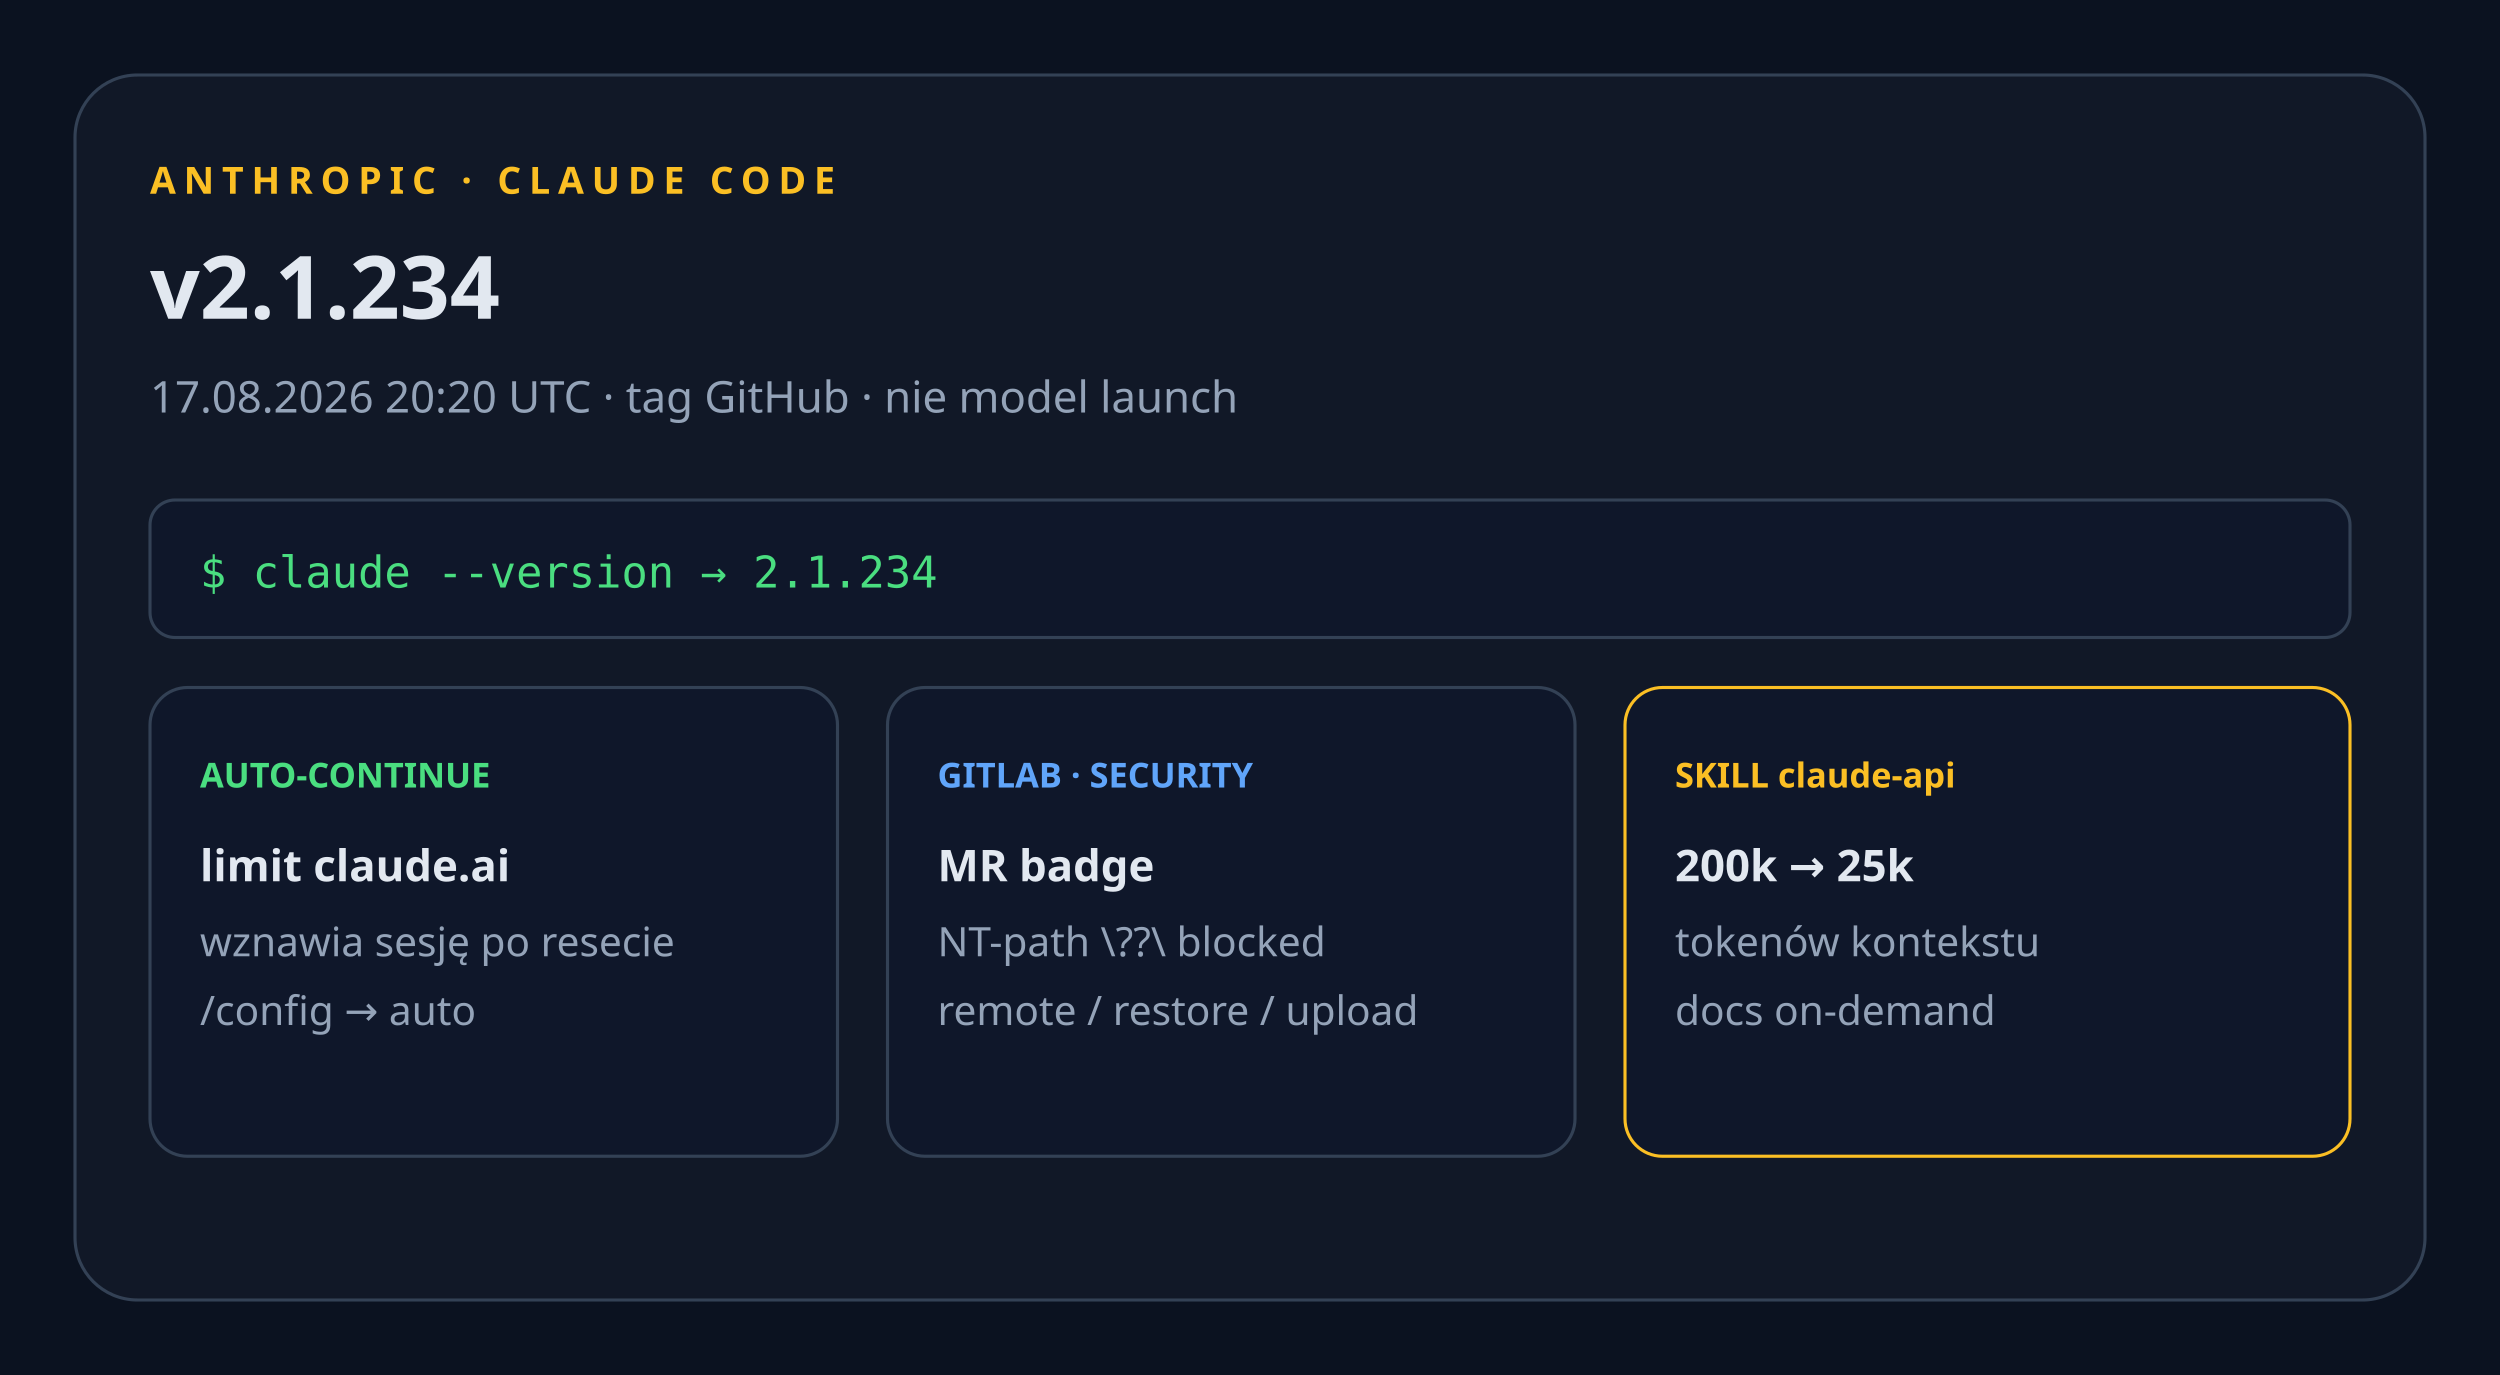
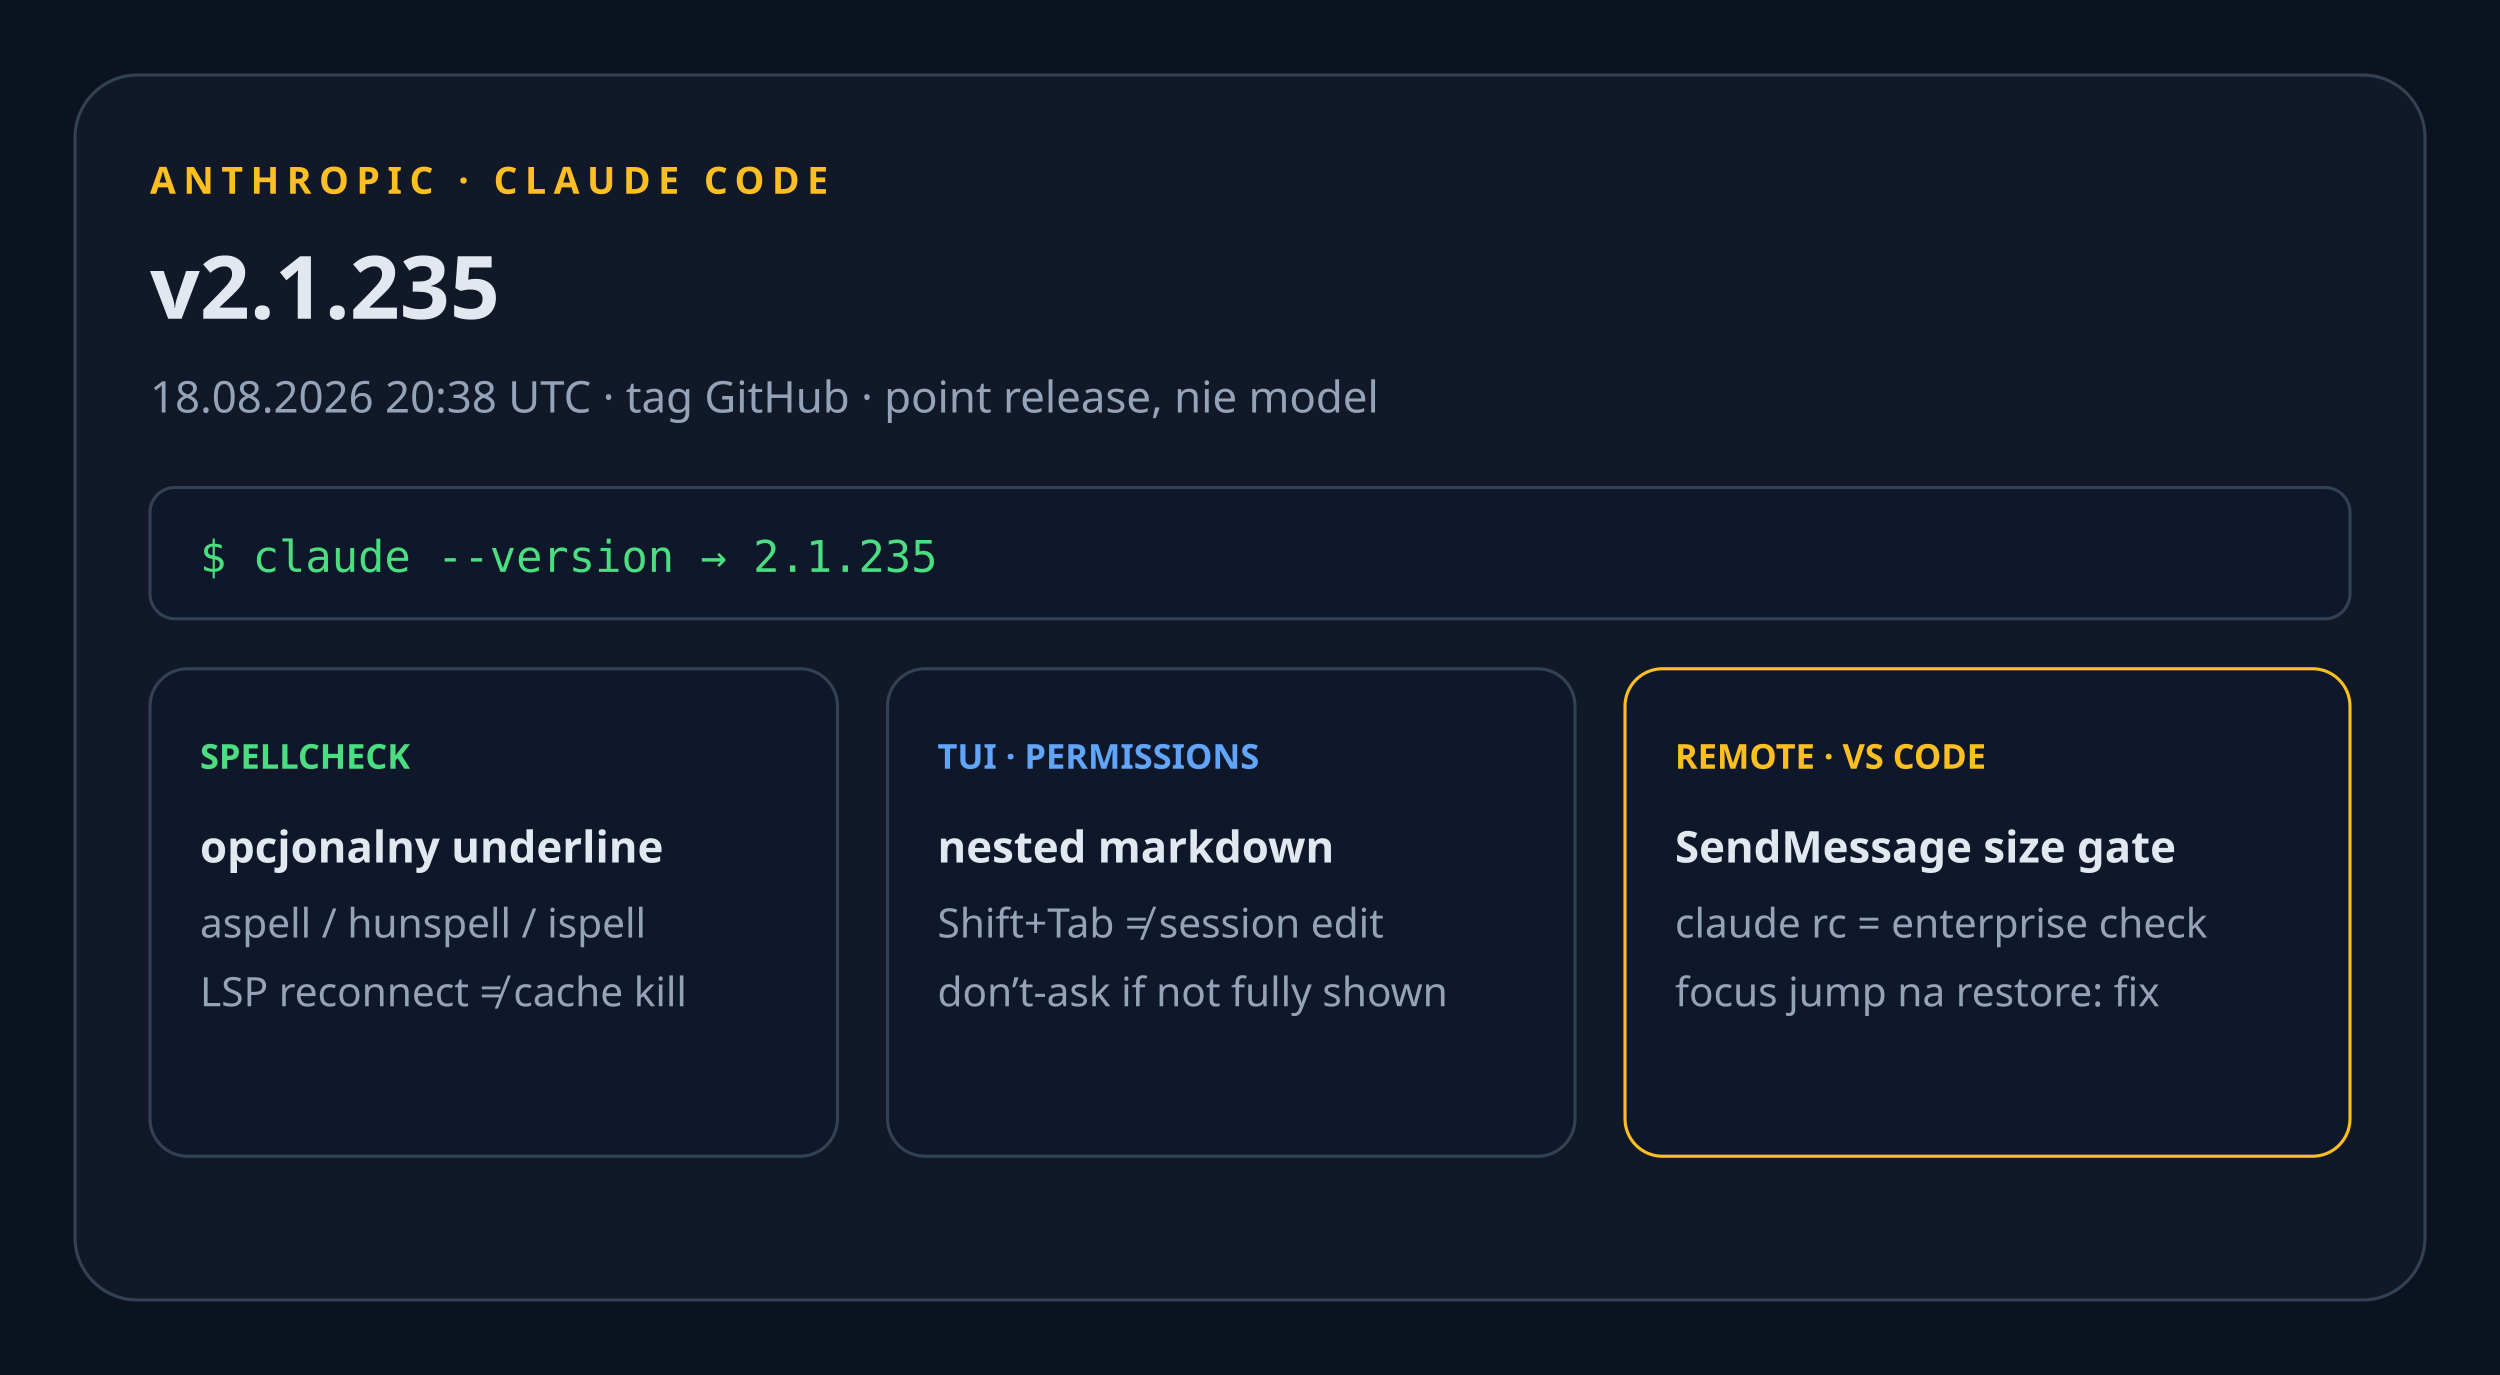
- <svg xmlns="http://www.w3.org/2000/svg" width="800" height="440" viewBox="0 0 800 440" role="img" aria-label="Claude Code 2.1.234 — auto-continue, GitLab MR, NT-path">
+ <svg xmlns="http://www.w3.org/2000/svg" width="800" height="440" viewBox="0 0 800 440" role="img" aria-label="Claude Code 2.1.235 — spellcheck, LSP cache, TUI polish">
  <rect width="800" height="440" fill="#0b1220" />
  <rect x="24" y="24" width="752" height="392" rx="20" fill="#111827" stroke="#334155" />
-   <text x="48" y="62" fill="#fbbf24" font-family="ui-sans-serif,system-ui,sans-serif" font-size="12" font-weight="800" letter-spacing="2.5">ANTHROPIC · CLAUDE CODE</text>
-   <text x="48" y="102" fill="#e2e8f0" font-family="ui-sans-serif,system-ui,sans-serif" font-size="28" font-weight="700">v2.1.234</text>
-   <text x="48" y="132" fill="#94a3b8" font-family="ui-sans-serif,system-ui,sans-serif" font-size="14">17.08.2026 20:20 UTC · tag GitHub · nie model launch</text>
-   <rect x="48" y="160" width="704" height="44" rx="8" fill="#0f172a" stroke="#334155" />
-   <text x="64" y="188" fill="#4ade80" font-family="ui-monospace,monospace" font-size="14">$ claude --version   →   2.1.234</text>
-   <rect x="48" y="220" width="220" height="150" rx="12" fill="#0f172a" stroke="#334155" />
-   <text x="64" y="252" fill="#4ade80" font-family="ui-sans-serif,system-ui,sans-serif" font-size="11" font-weight="800">AUTO-CONTINUE</text>
-   <text x="64" y="282" fill="#e2e8f0" font-family="ui-sans-serif,system-ui,sans-serif" font-size="14" font-weight="600">limit claude.ai</text>
-   <text x="64" y="306" fill="#94a3b8" font-family="ui-sans-serif,system-ui,sans-serif" font-size="13">wznawia sesję po resecie</text>
-   <text x="64" y="328" fill="#94a3b8" font-family="ui-sans-serif,system-ui,sans-serif" font-size="13">/config → auto</text>
-   <rect x="284" y="220" width="220" height="150" rx="12" fill="#0f172a" stroke="#334155" />
-   <text x="300" y="252" fill="#60a5fa" font-family="ui-sans-serif,system-ui,sans-serif" font-size="11" font-weight="800">GITLAB · SECURITY</text>
-   <text x="300" y="282" fill="#e2e8f0" font-family="ui-sans-serif,system-ui,sans-serif" font-size="14" font-weight="600">MR badge</text>
-   <text x="300" y="306" fill="#94a3b8" font-family="ui-sans-serif,system-ui,sans-serif" font-size="13">NT-path \??\ blocked</text>
-   <text x="300" y="328" fill="#94a3b8" font-family="ui-sans-serif,system-ui,sans-serif" font-size="13">remote / restore / upload</text>
-   <rect x="520" y="220" width="232" height="150" rx="12" fill="#0f172a" stroke="#fbbf24" />
-   <text x="536" y="252" fill="#fbbf24" font-family="ui-sans-serif,system-ui,sans-serif" font-size="11" font-weight="800">SKILL claude-api</text>
-   <text x="536" y="282" fill="#e2e8f0" font-family="ui-sans-serif,system-ui,sans-serif" font-size="14" font-weight="600">200k → 25k</text>
-   <text x="536" y="306" fill="#94a3b8" font-family="ui-sans-serif,system-ui,sans-serif" font-size="13">tokenów kontekstu</text>
-   <text x="536" y="328" fill="#94a3b8" font-family="ui-sans-serif,system-ui,sans-serif" font-size="13">docs on-demand</text>
+   <text x="48" y="62" fill="#fbbf24" font-family="ui-sans-serif,system-ui,sans-serif" font-size="12" font-weight="800" letter-spacing="2.4">ANTHROPIC · CLAUDE CODE</text>
+   <text x="48" y="102" fill="#e2e8f0" font-family="ui-sans-serif,system-ui,sans-serif" font-size="28" font-weight="700">v2.1.235</text>
+   <text x="48" y="132" fill="#94a3b8" font-family="ui-sans-serif,system-ui,sans-serif" font-size="14">18.08.2026 20:38 UTC · tag GitHub · point release, nie model</text>
+   <rect x="48" y="156" width="704" height="42" rx="8" fill="#0f172a" stroke="#334155" />
+   <text x="64" y="183" fill="#4ade80" font-family="ui-monospace,monospace" font-size="14">$ claude --version   →   2.1.235</text>
+   <rect x="48" y="214" width="220" height="156" rx="12" fill="#0f172a" stroke="#334155" />
+   <text x="64" y="246" fill="#4ade80" font-family="ui-sans-serif,system-ui,sans-serif" font-size="11" font-weight="800">SPELLCHECK</text>
+   <text x="64" y="276" fill="#e2e8f0" font-family="ui-sans-serif,system-ui,sans-serif" font-size="14" font-weight="600">opcjonalny underline</text>
+   <text x="64" y="300" fill="#94a3b8" font-family="ui-sans-serif,system-ui,sans-serif" font-size="13">aspell / hunspell / ispell</text>
+   <text x="64" y="322" fill="#94a3b8" font-family="ui-sans-serif,system-ui,sans-serif" font-size="13">LSP reconnect ≠ cache kill</text>
+   <rect x="284" y="214" width="220" height="156" rx="12" fill="#0f172a" stroke="#334155" />
+   <text x="300" y="246" fill="#60a5fa" font-family="ui-sans-serif,system-ui,sans-serif" font-size="11" font-weight="800">TUI · PERMISSIONS</text>
+   <text x="300" y="276" fill="#e2e8f0" font-family="ui-sans-serif,system-ui,sans-serif" font-size="14" font-weight="600">nested markdown</text>
+   <text x="300" y="300" fill="#94a3b8" font-family="ui-sans-serif,system-ui,sans-serif" font-size="13">Shift+Tab ≠ session edit</text>
+   <text x="300" y="322" fill="#94a3b8" font-family="ui-sans-serif,system-ui,sans-serif" font-size="13">don’t-ask if not fully shown</text>
+   <rect x="520" y="214" width="232" height="156" rx="12" fill="#0f172a" stroke="#fbbf24" />
+   <text x="536" y="246" fill="#fbbf24" font-family="ui-sans-serif,system-ui,sans-serif" font-size="11" font-weight="800">REMOTE · VS CODE</text>
+   <text x="536" y="276" fill="#e2e8f0" font-family="ui-sans-serif,system-ui,sans-serif" font-size="14" font-weight="600">SendMessage size gate</text>
+   <text x="536" y="300" fill="#94a3b8" font-family="ui-sans-serif,system-ui,sans-serif" font-size="13">claude rc = enterprise check</text>
+   <text x="536" y="322" fill="#94a3b8" font-family="ui-sans-serif,system-ui,sans-serif" font-size="13">focus jump na restore: fix</text>
</svg>
